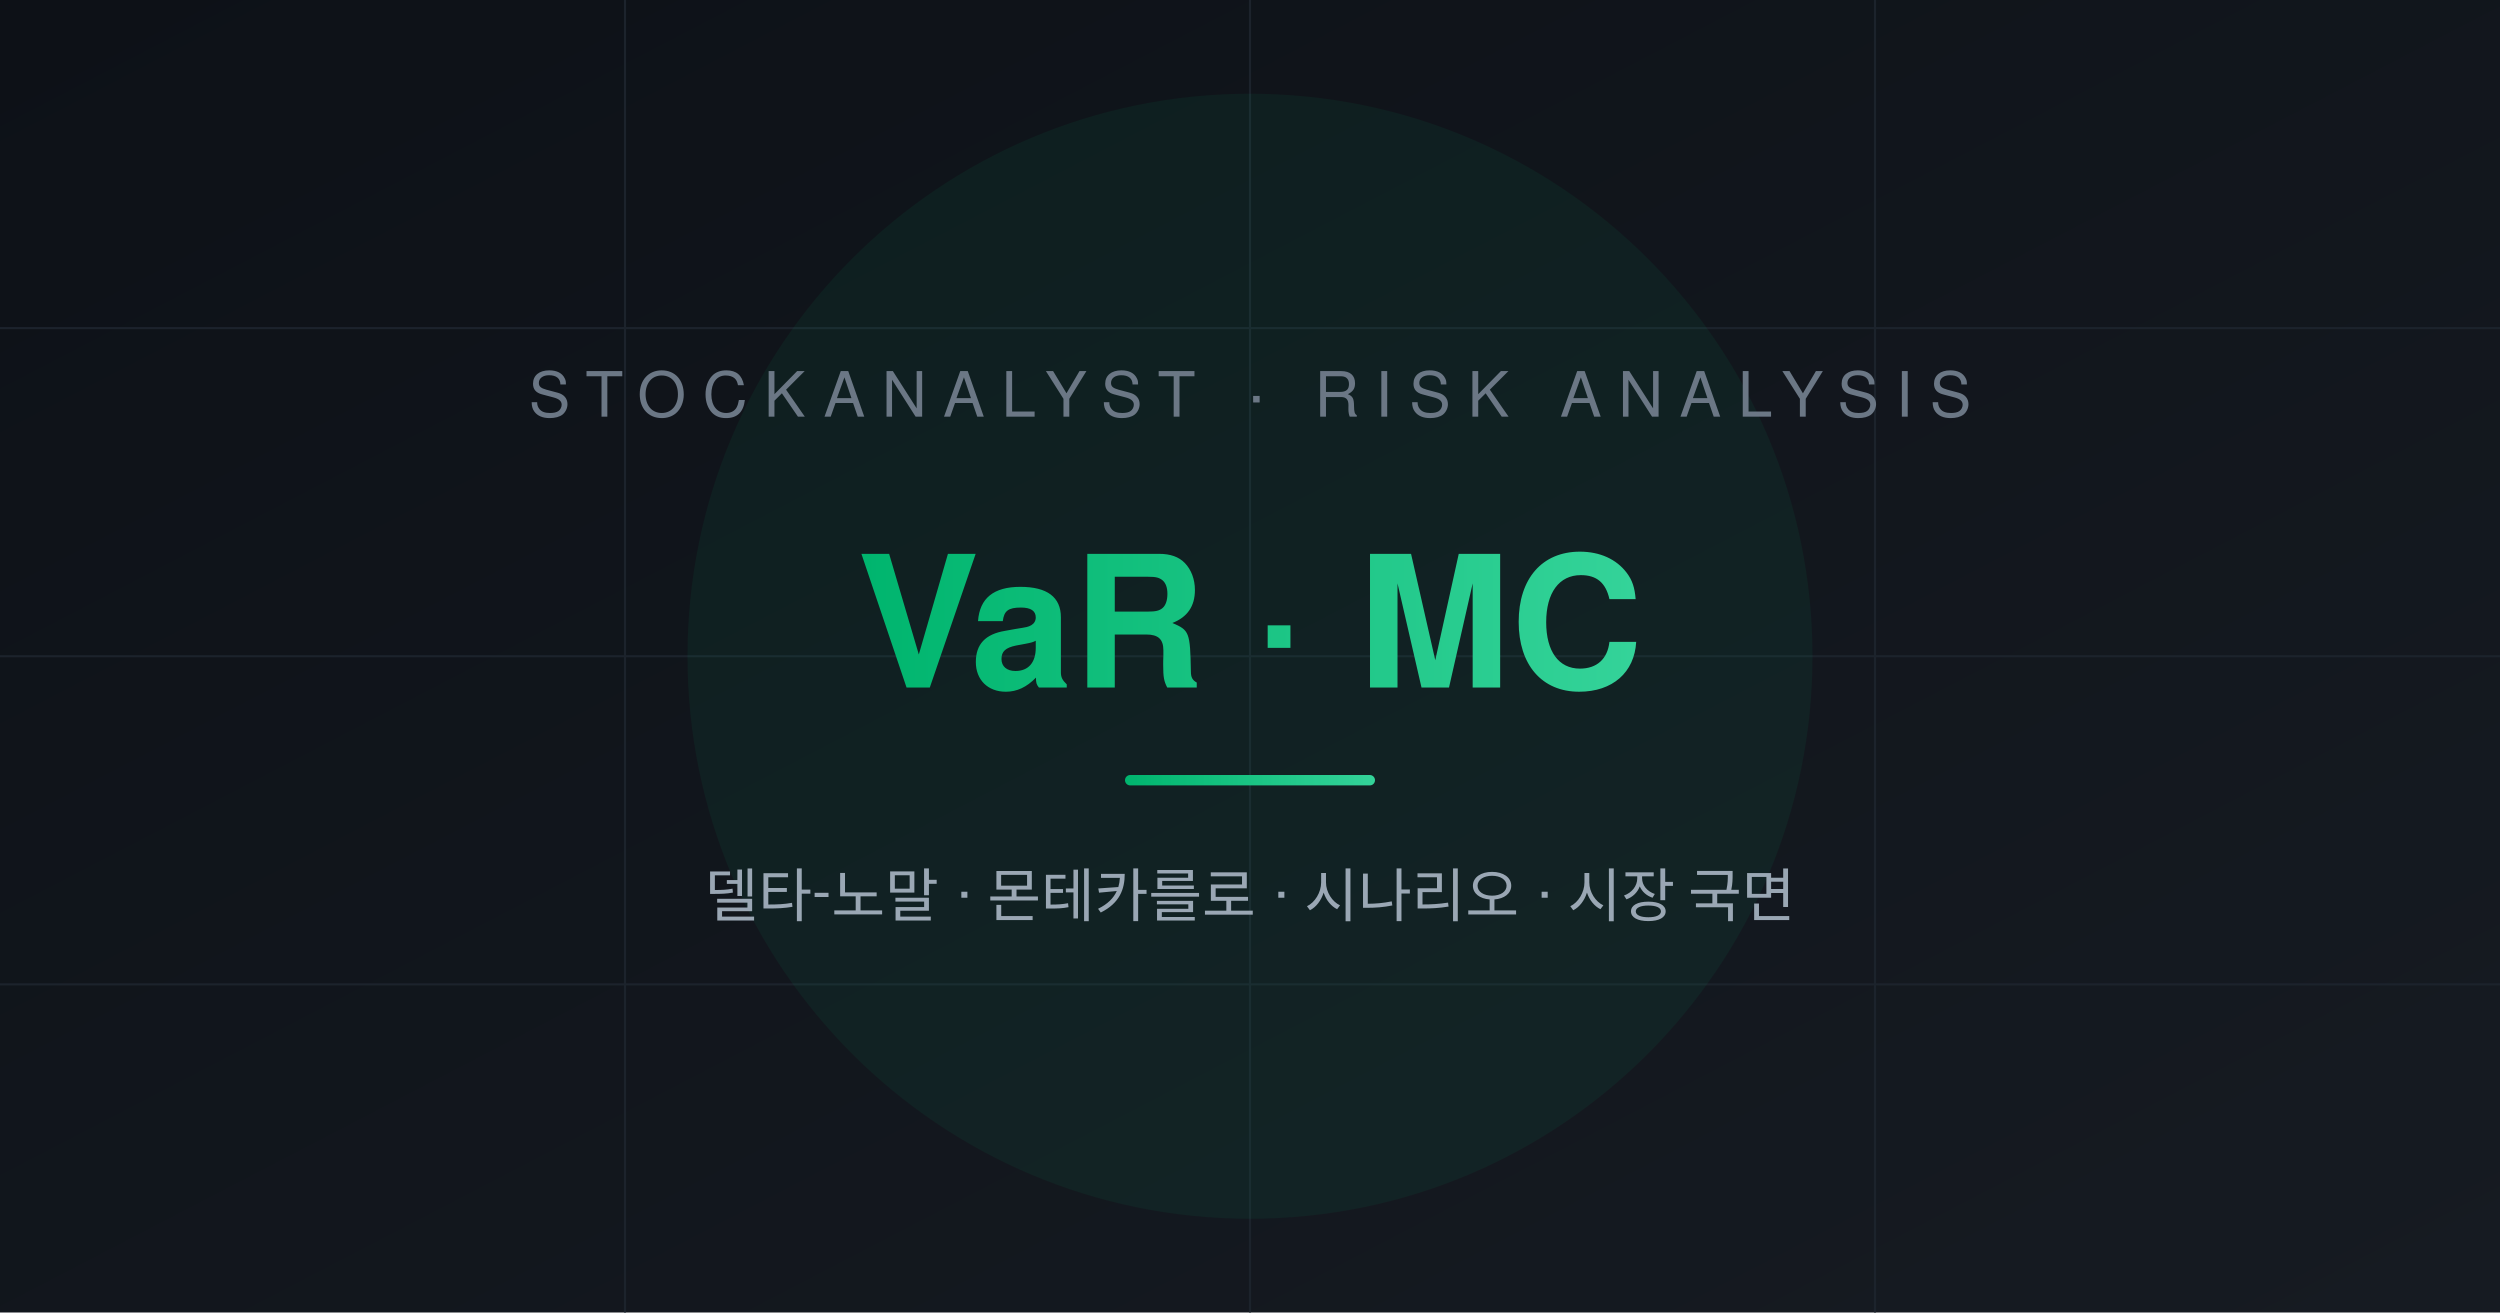
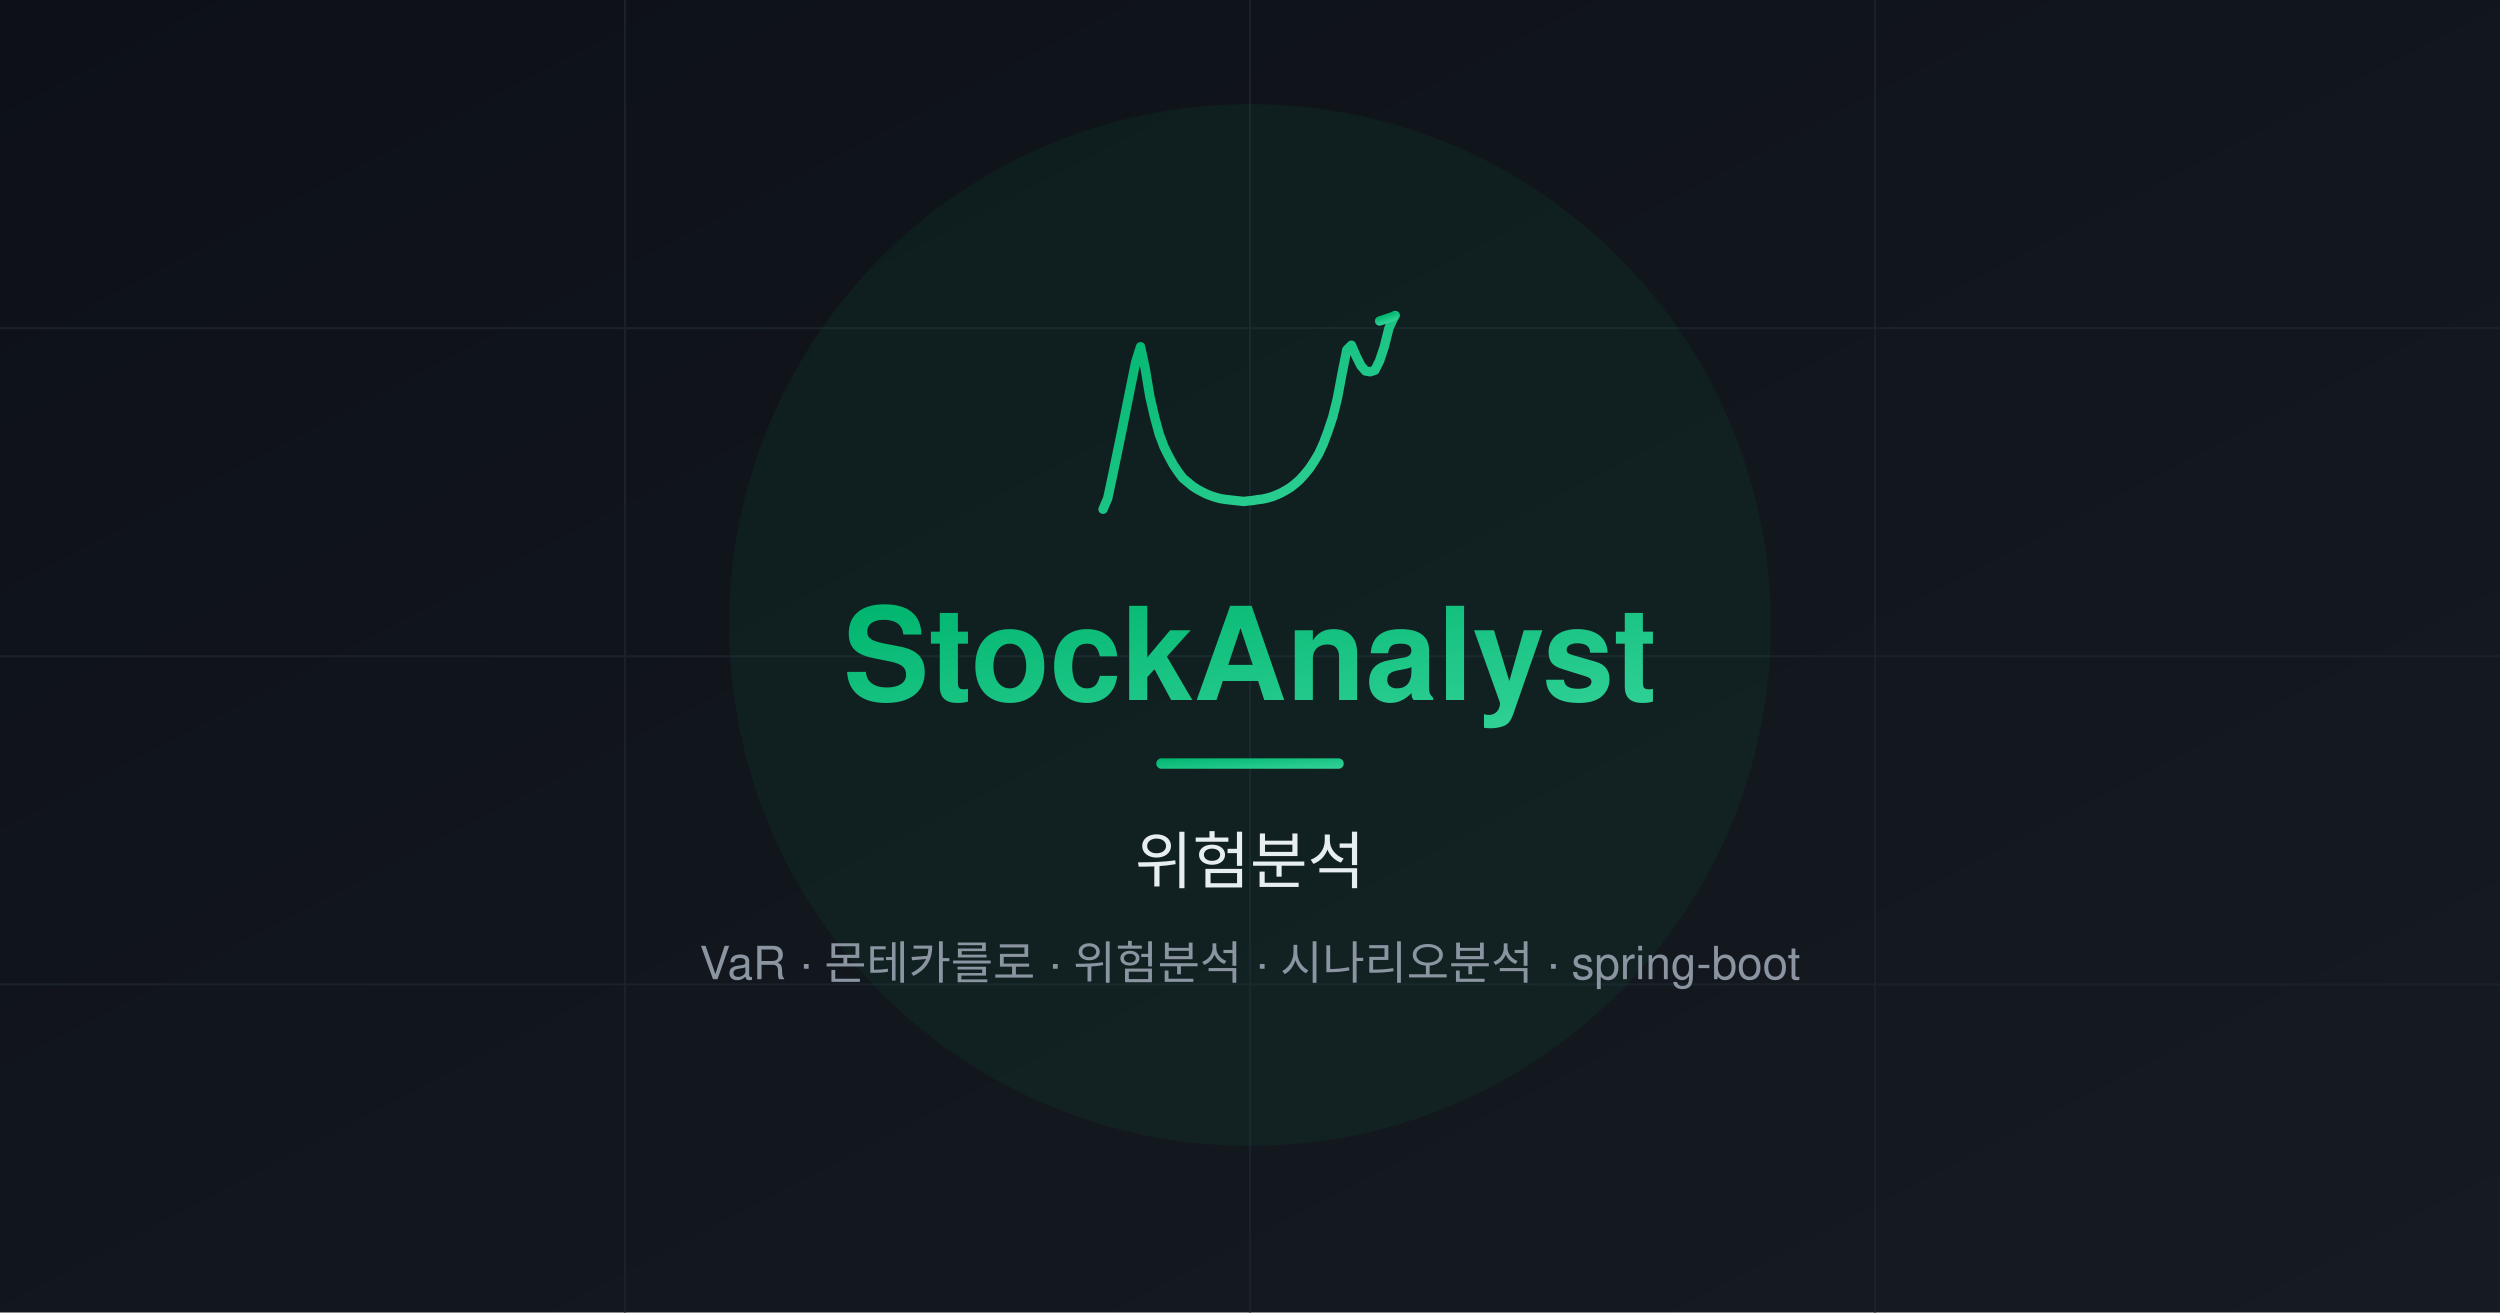
<svg xmlns="http://www.w3.org/2000/svg" viewBox="0 0 1200 630" width="1200" height="630">
  <defs>
    <linearGradient id="bg" x1="0" y1="0" x2="1" y2="1">
      <stop offset="0%" stop-color="#0d1117" />
      <stop offset="100%" stop-color="#161b22" />
    </linearGradient>
-     <linearGradient id="accent" x1="0" y1="0" x2="1" y2="0">
+     <linearGradient id="accent" x1="0" y1="0" x2="1" y2="1">
      <stop offset="0%" stop-color="#00b56e" />
      <stop offset="100%" stop-color="#34d399" />
    </linearGradient>
  </defs>
  <rect width="1200" height="630" fill="url(#bg)" />
-   <g stroke="#1c232c" stroke-width="1">
+   <g stroke="#1a212a" stroke-width="1">
    <path d="M0 157.5H1200M0 315H1200M0 472.5H1200M300 0V630M600 0V630M900 0V630" />
  </g>
-   <circle cx="600" cy="315" r="270" fill="#00a362" opacity="0.08" />
-   <text x="600" y="200" text-anchor="middle" font-family="Helvetica, Arial, sans-serif" font-size="30" fill="#6b7785" letter-spacing="8">STOCKANALYST · RISK ANALYSIS</text>
-   <text x="600" y="330" text-anchor="middle" font-family="Helvetica, Arial, sans-serif" font-size="88" font-weight="bold" fill="url(#accent)">VaR · MC</text>
-   <rect x="540" y="372" width="120" height="5" rx="2.5" fill="url(#accent)" />
-   <text x="600" y="440" text-anchor="middle" font-family="Helvetica, Arial, sans-serif" font-size="28" fill="#9aa7b4">델타-노말 · 몬테카를로 · 시나리오 · 시장 국면</text>
+   <circle cx="600" cy="300" r="250" fill="#00b56e" opacity="0.06" />
+   <g transform="translate(503.2,101.2) scale(0.375)">
+     <g fill="none" stroke="url(#accent)" stroke-width="12" stroke-linecap="round" stroke-linejoin="round">
+       <polyline points="70,382.0 76,368.0 82,340.0 88,311.0 94,282.0 100,252.0 106,222.0 112,193.0 118,174.0 124,202.0 130,238.0 136,264.0 142,286.0 148,302.0 154,314.0 160,325.0 166,334.0 172,342.0 178,347.0 184,352.0 190,356.0 196,359.3 202,362.3 208,364.7 214,366.7 220,368.3 226,369.3 232,370.0 238,370.7 244,371.3 250,372.0 256,371.3 262,370.7 268,369.7 274,369.0 280,367.7 286,366.0 292,363.7 298,361.0 304,357.7 310,354.0 316,349.3 322,344.0 328,337.3 334,330.0 340,321.0 346,311.0 352,298.0 358,282.0 364,264.0 370,240.0 376,208.0 382,178.0 388,172.0 394,186.0 400,198.0 406,205.0 412,206.0 418,204.0 424,192.0 430,174.0 436,150.0 442,137.0 444,134.0" />
+       <path d="M424 141 L442 135" />
+     </g>
+   </g>
+   <text x="600" y="336" text-anchor="middle" font-family="'Helvetica Neue', Helvetica, Arial, 'Apple SD Gothic Neo', 'Malgun Gothic', sans-serif" font-size="62" font-weight="bold" fill="url(#accent)">StockAnalyst</text>
+   <rect x="555" y="364" width="90" height="5" rx="2.5" fill="url(#accent)" />
+   <text x="600" y="424" text-anchor="middle" font-family="'Helvetica Neue', Helvetica, Arial, 'Apple SD Gothic Neo', 'Malgun Gothic', sans-serif" font-size="30" fill="#e6edf3">위험분석</text>
+   <text x="600" y="470" text-anchor="middle" font-family="'Helvetica Neue', Helvetica, Arial, 'Apple SD Gothic Neo', 'Malgun Gothic', sans-serif" font-size="22" fill="#8b95a1">VaR · 몬테카를로 · 위험분석 · 시나리오분석 · spring-boot</text>
</svg>
